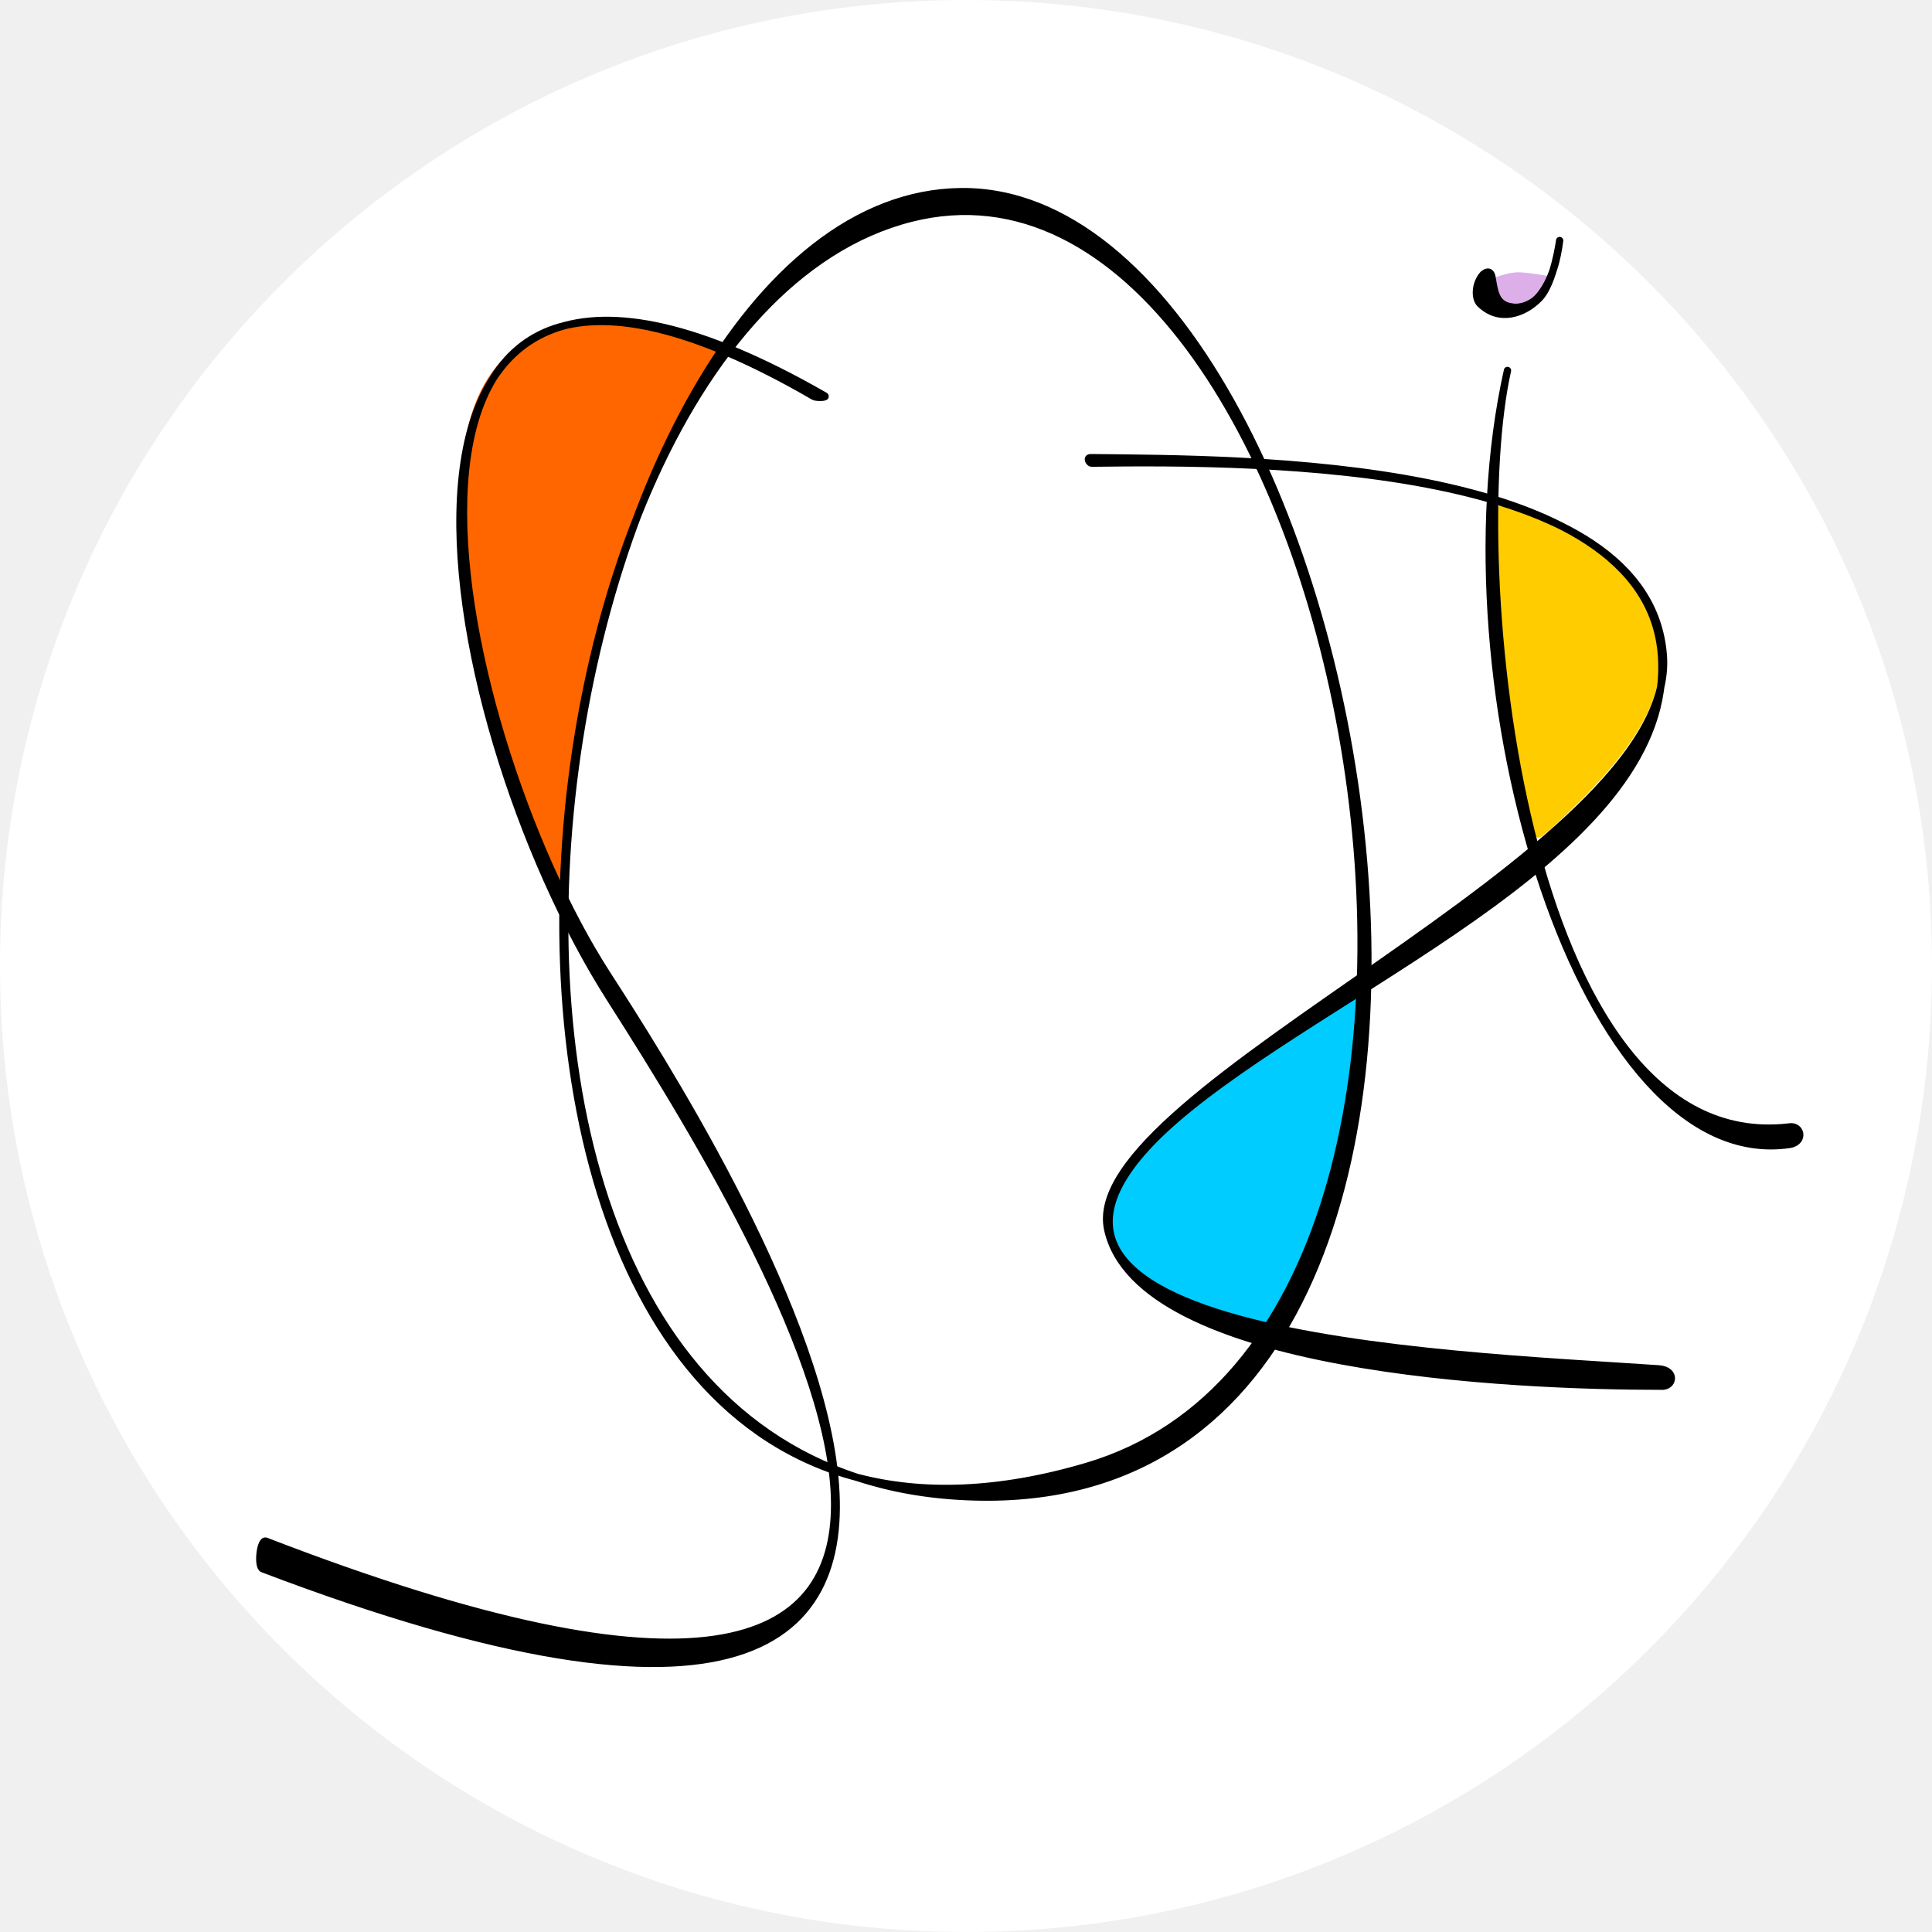
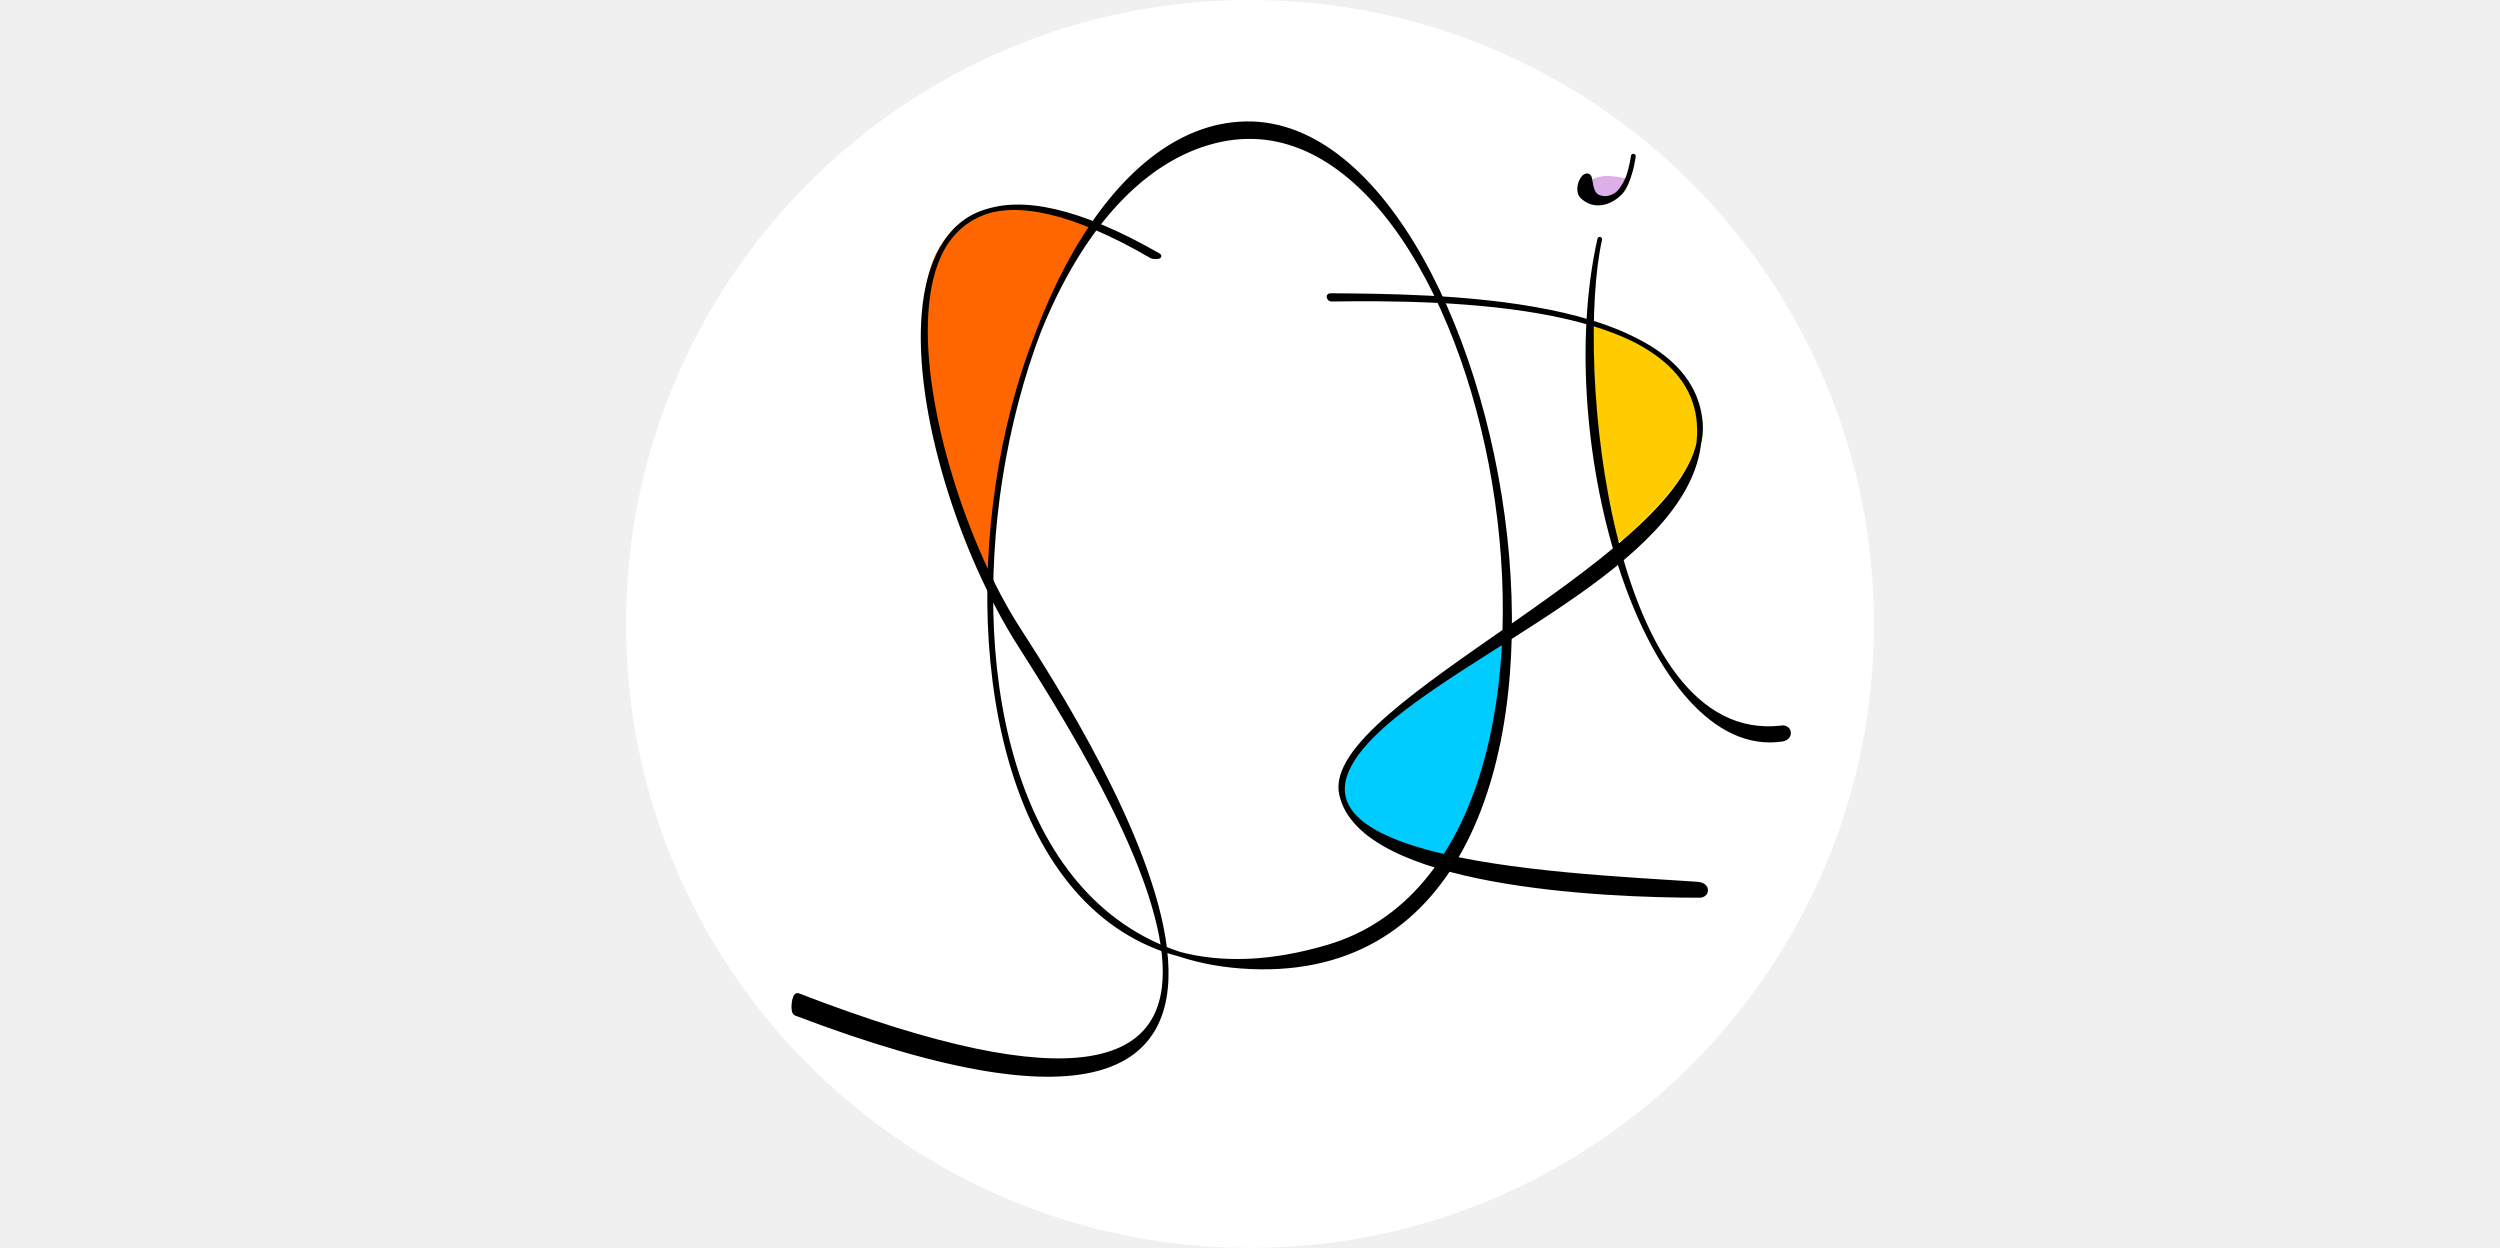
- <svg xmlns="http://www.w3.org/2000/svg" width="529.101" height="529.101" id="svg2" version="1.1">
+ <svg xmlns="http://www.w3.org/2000/svg" width="1060" height="529.101" id="svg2" version="1.1">
  <defs id="defs4">
    </defs>
  <g id="layer1" transform="translate(-244.1634,-426.3056)">
-     <ellipse style="opacity:1;fill:#ffffff;fill-opacity:1;stroke:none;stroke-width:3.78;stroke-linecap:round;stroke-linejoin:round;stroke-miterlimit:4;stroke-dasharray:none;stroke-dashoffset:0;stroke-opacity:1" id="path62" cx="508.714" cy="690.856" rx="264.55" ry="264.551" />
-     <path style="fill:#ffcc00;fill-opacity:1;stroke:#ffcc00;stroke-width:0.999;stroke-linecap:round;stroke-linejoin:miter;stroke-miterlimit:4;stroke-dasharray:none;stroke-dashoffset:0;stroke-opacity:1" d="m 664.997,654.794 c -0.972,-3.167 -3.597,-16.138 -5.089,-25.142 -2.991,-18.056 -4.383,-32.977 -5.101,-54.675 -0.282,-8.54 -0.227,-9.723 0.453,-9.723 2.828,0 16.871,6.387 23.016,10.469 12.377,8.22 18.926,18.741 19.579,31.453 0.244,4.756 0.138,5.721 -1.029,9.344 -2.686,8.342 -9.344,17.867 -19.769,28.283 -3.615,3.612 -7.746,7.54 -9.179,8.728 -2.237,1.855 -2.645,2.034 -2.882,1.263 z" id="path3007" />
-     <path style="fill:#ff6600;fill-opacity:1;stroke:#ff6600;stroke-width:2;stroke-linecap:round;stroke-linejoin:miter;stroke-miterlimit:4;stroke-dasharray:none;stroke-dashoffset:0;stroke-opacity:1" d="m 392.35,654.339 c -21.019,-49.201 -27.208,-97.821 -15.4,-120.968 6.897,-13.519 20.884,-19.676 38.81,-17.085 8.177,1.182 23.926,4.341 25.375,5.712 0.385,0.365 -3.384,3.52 -5.321,6.576 -4.776,7.535 -13.599,25.792 -17.819,36.871 -11.081,29.091 -18.251,66.199 -20.591,101.765 -0.206,3.137 -0.46,-2.118 -5.054,-12.872 z" id="path3792" />
-     <path style="fill:#ddafe9;fill-opacity:1;stroke:#ddafe9;stroke-width:1px;stroke-linecap:butt;stroke-linejoin:miter;stroke-opacity:1" d="m 659.678,501.377 c -2.325,0.183 -4.636,0.778 -6.73,1.811 -1.196,0.629 -2.55,1.56 -2.645,3.036 -0.053,2.064 1.388,3.955 3.285,4.676 2.246,0.883 4.801,0.664 7.042,-0.112 3.304,-1.228 5.792,-4.038 7.279,-7.165 0.179,-0.509 0.936,-1.394 -0.086,-1.282 -2.661,-0.426 -5.33,-0.917 -8.031,-0.968 l -0.114,0.003 z" id="path3800" />
-     <path style="fill:#00ccff;fill-opacity:1;stroke:#00ccff;stroke-opacity:1" d="m 578.81,789.721 c -23.323,-8.157 -33.497,-20.51 -31.224,-32.626 1.494,-7.962 12.515,-20.844 29.785,-34.676 9.861,-7.898 35.842,-26.236 40.584,-29.12 1.147,-0.698 0.193,2.995 -0.379,10.869 -2.196,30.236 -6.654,51.981 -15.236,71.453 -3.721,8.442 -8.505,18.892 -9.624,18.763 -0.359,-0.041 -6.183,-1.671 -9.888,-2.967 z" id="path3794" />
-     <path style="fill:#000000;stroke:#000000;stroke-width:2;stroke-linecap:butt;stroke-linejoin:round;stroke-miterlimit:4;stroke-dasharray:none;stroke-opacity:1" d="m 411.317,699.863 c -49.81,-78.024 -78.304,-243.653 58.487,-165.265 1.437,0.615 -2.086,0.678 -2.729,0.304 -135.879,-78.946 -100.532,90.204 -56.682,158.172 28.571,44.286 168.571,262.857 -94.286,162.857 -1.502,-0.542 -0.7,-8.167 0.905,-7.547 239.715,92.644 144.116,-70.497 94.305,-148.52 z" id="path2985" />
-     <path style="fill:#000000;stroke:#000000;stroke-width:2;stroke-linecap:butt;stroke-linejoin:round;stroke-miterlimit:4;stroke-dasharray:none;stroke-opacity:1" d="m 699.183,605.899 c -3.853,-54.402 -114.732,-53.822 -156.291,-54.254 -1.329,-0.022 -0.36,1.51 0.187,1.502 48.4,-0.674 152.456,0.086 156.599,52.56 4.286,54.286 -160.714,118.795 -152.143,157.366 8.571,38.571 111.429,42.857 151.429,42.857 3.571,0.357 4.418,-4.408 -0.55,-4.747 -58.31,-3.976 -206.021,-8.742 -128.513,-71.455 44.367,-35.898 132.986,-71.523 129.282,-123.829 z" id="path2989" />
-     <path style="fill:#000000;stroke:#000000;stroke-width:2;stroke-linecap:butt;stroke-linejoin:round;stroke-miterlimit:4;stroke-dasharray:none;stroke-opacity:1" d="m 733.916,734.959 c -73.614,8.332 -88.588,-155.096 -76.908,-207.2 -19.517,87.164 20.403,220.492 77.348,211.951 4.167,-0.758 3.095,-5.508 -0.44,-4.75 z" id="path2991" />
-     <path style="fill:#000000;stroke:#000000;stroke-width:2;stroke-linecap:butt;stroke-linejoin:round;stroke-miterlimit:4;stroke-dasharray:none;stroke-opacity:1" d="m 665.675,508.008 c 4.134,-4.234 5.659,-16.149 5.63,-15.92 -0.682,5.324 -2.024,10.798 -5.42,15.069 -2.264,2.882 -5.896,3.591 -7.486,3.24 -4.661,-0.502 -4.916,-4.184 -5.652,-8.236 -0.105,-0.576 -0.553,-2.231 -2.4,-0.712 -2.289,2.555 -2.324,6.593 -0.856,8.033 5.234,5.135 12.051,2.76 16.185,-1.474 z" id="path3763" />
-     <path id="path3846" style="fill:#000000;stroke:#000000;stroke-width:2;stroke-linecap:butt;stroke-linejoin:miter;stroke-miterlimit:4;stroke-dasharray:none;stroke-opacity:1" d="m 493.66,486.078 c 117.777,-29.79 182.701,302.045 48.133,341.811 -193.819,57.275 -172.173,-310.437 -48.133,-341.811 z m 13.687,-7.291 c -115.061,1.207 -170.542,344.389 -2.668,357.143 182.478,13.863 117.729,-358.35 2.668,-357.143 z" />
+     <g id="g35" transform="translate(265.4495)">
+       <ellipse style="opacity:1;fill:#ffffff;fill-opacity:1;stroke:none;stroke-width:3.78;stroke-linecap:round;stroke-linejoin:round;stroke-miterlimit:4;stroke-dasharray:none;stroke-dashoffset:0;stroke-opacity:1" id="path62" cx="508.714" cy="690.856" rx="264.55" ry="264.551" />
+       <path style="fill:#ffcc00;fill-opacity:1;stroke:#ffcc00;stroke-width:0.999;stroke-linecap:round;stroke-linejoin:miter;stroke-miterlimit:4;stroke-dasharray:none;stroke-dashoffset:0;stroke-opacity:1" d="m 664.997,654.794 c -0.972,-3.167 -3.597,-16.138 -5.089,-25.142 -2.991,-18.056 -4.383,-32.977 -5.101,-54.675 -0.282,-8.54 -0.227,-9.723 0.453,-9.723 2.828,0 16.871,6.387 23.016,10.469 12.377,8.22 18.926,18.741 19.579,31.453 0.244,4.756 0.138,5.721 -1.029,9.344 -2.686,8.342 -9.344,17.867 -19.769,28.283 -3.615,3.612 -7.746,7.54 -9.179,8.728 -2.237,1.855 -2.645,2.034 -2.882,1.263 z" id="path3007" />
+       <path style="fill:#ff6600;fill-opacity:1;stroke:#ff6600;stroke-width:2;stroke-linecap:round;stroke-linejoin:miter;stroke-miterlimit:4;stroke-dasharray:none;stroke-dashoffset:0;stroke-opacity:1" d="m 392.35,654.339 c -21.019,-49.201 -27.208,-97.821 -15.4,-120.968 6.897,-13.519 20.884,-19.676 38.81,-17.085 8.177,1.182 23.926,4.341 25.375,5.712 0.385,0.365 -3.384,3.52 -5.321,6.576 -4.776,7.535 -13.599,25.792 -17.819,36.871 -11.081,29.091 -18.251,66.199 -20.591,101.765 -0.206,3.137 -0.46,-2.118 -5.054,-12.872 z" id="path3792" />
+       <path style="fill:#ddafe9;fill-opacity:1;stroke:#ddafe9;stroke-width:1px;stroke-linecap:butt;stroke-linejoin:miter;stroke-opacity:1" d="m 659.678,501.377 c -2.325,0.183 -4.636,0.778 -6.73,1.811 -1.196,0.629 -2.55,1.56 -2.645,3.036 -0.053,2.064 1.388,3.955 3.285,4.676 2.246,0.883 4.801,0.664 7.042,-0.112 3.304,-1.228 5.792,-4.038 7.279,-7.165 0.179,-0.509 0.936,-1.394 -0.086,-1.282 -2.661,-0.426 -5.33,-0.917 -8.031,-0.968 l -0.114,0.003 z" id="path3800" />
+       <path style="fill:#00ccff;fill-opacity:1;stroke:#00ccff;stroke-opacity:1" d="m 578.81,789.721 c -23.323,-8.157 -33.497,-20.51 -31.224,-32.626 1.494,-7.962 12.515,-20.844 29.785,-34.676 9.861,-7.898 35.842,-26.236 40.584,-29.12 1.147,-0.698 0.193,2.995 -0.379,10.869 -2.196,30.236 -6.654,51.981 -15.236,71.453 -3.721,8.442 -8.505,18.892 -9.624,18.763 -0.359,-0.041 -6.183,-1.671 -9.888,-2.967 z" id="path3794" />
+       <path style="fill:#000000;stroke:#000000;stroke-width:2;stroke-linecap:butt;stroke-linejoin:round;stroke-miterlimit:4;stroke-dasharray:none;stroke-opacity:1" d="m 411.317,699.863 c -49.81,-78.024 -78.304,-243.653 58.487,-165.265 1.437,0.615 -2.086,0.678 -2.729,0.304 -135.879,-78.946 -100.532,90.204 -56.682,158.172 28.571,44.286 168.571,262.857 -94.286,162.857 -1.502,-0.542 -0.7,-8.167 0.905,-7.547 239.715,92.644 144.116,-70.497 94.305,-148.52 z" id="path2985" />
+       <path style="fill:#000000;stroke:#000000;stroke-width:2;stroke-linecap:butt;stroke-linejoin:round;stroke-miterlimit:4;stroke-dasharray:none;stroke-opacity:1" d="m 699.183,605.899 c -3.853,-54.402 -114.732,-53.822 -156.291,-54.254 -1.329,-0.022 -0.36,1.51 0.187,1.502 48.4,-0.674 152.456,0.086 156.599,52.56 4.286,54.286 -160.714,118.795 -152.143,157.366 8.571,38.571 111.429,42.857 151.429,42.857 3.571,0.357 4.418,-4.408 -0.55,-4.747 -58.31,-3.976 -206.021,-8.742 -128.513,-71.455 44.367,-35.898 132.986,-71.523 129.282,-123.829 z" id="path2989" />
+       <path style="fill:#000000;stroke:#000000;stroke-width:2;stroke-linecap:butt;stroke-linejoin:round;stroke-miterlimit:4;stroke-dasharray:none;stroke-opacity:1" d="m 733.916,734.959 c -73.614,8.332 -88.588,-155.096 -76.908,-207.2 -19.517,87.164 20.403,220.492 77.348,211.951 4.167,-0.758 3.095,-5.508 -0.44,-4.75 z" id="path2991" />
+       <path style="fill:#000000;stroke:#000000;stroke-width:2;stroke-linecap:butt;stroke-linejoin:round;stroke-miterlimit:4;stroke-dasharray:none;stroke-opacity:1" d="m 665.675,508.008 c 4.134,-4.234 5.659,-16.149 5.63,-15.92 -0.682,5.324 -2.024,10.798 -5.42,15.069 -2.264,2.882 -5.896,3.591 -7.486,3.24 -4.661,-0.502 -4.916,-4.184 -5.652,-8.236 -0.105,-0.576 -0.553,-2.231 -2.4,-0.712 -2.289,2.555 -2.324,6.593 -0.856,8.033 5.234,5.135 12.051,2.76 16.185,-1.474 z" id="path3763" />
+       <path id="path3846" style="fill:#000000;stroke:#000000;stroke-width:2;stroke-linecap:butt;stroke-linejoin:miter;stroke-miterlimit:4;stroke-dasharray:none;stroke-opacity:1" d="m 493.66,486.078 c 117.777,-29.79 182.701,302.045 48.133,341.811 -193.819,57.275 -172.173,-310.437 -48.133,-341.811 z m 13.687,-7.291 c -115.061,1.207 -170.542,344.389 -2.668,357.143 182.478,13.863 117.729,-358.35 2.668,-357.143 z" />
+     </g>
  </g>
</svg>
